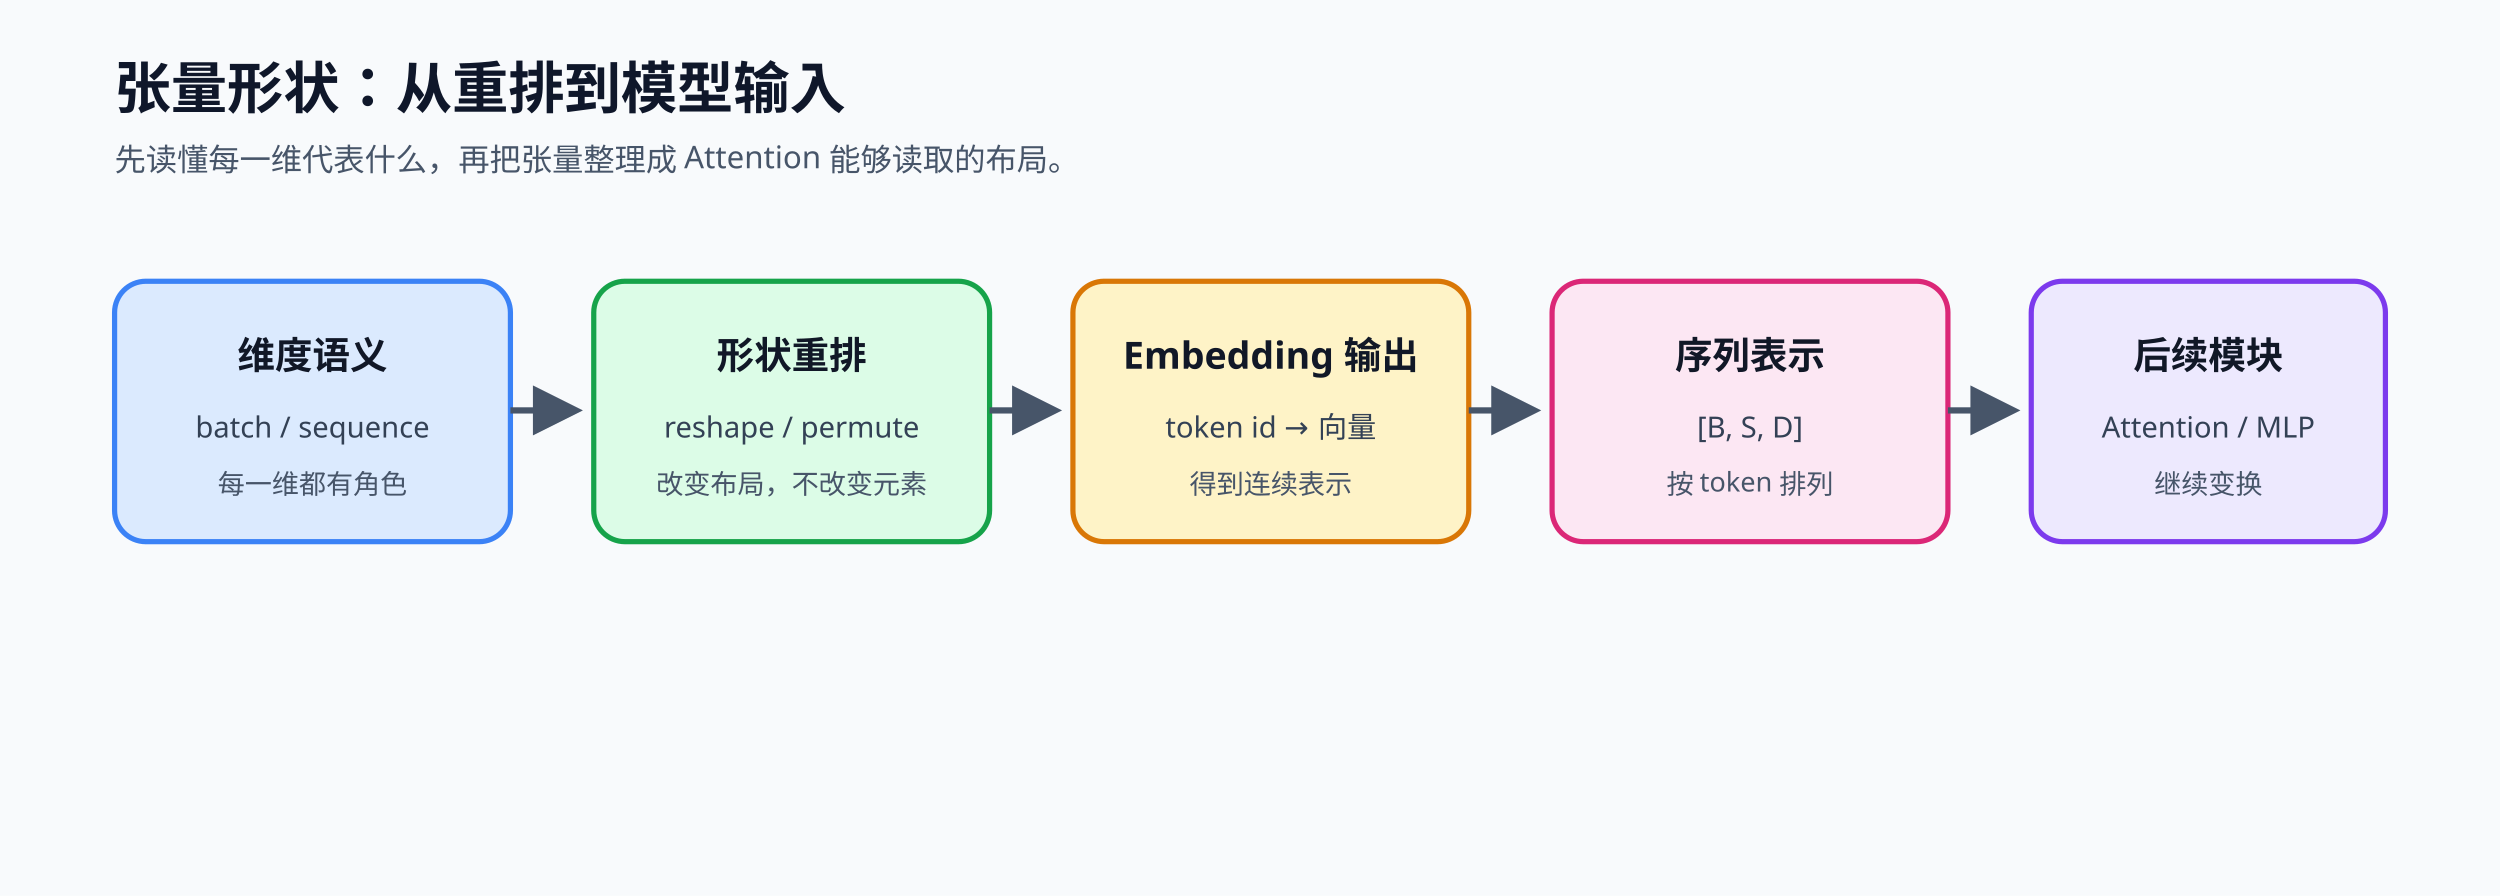
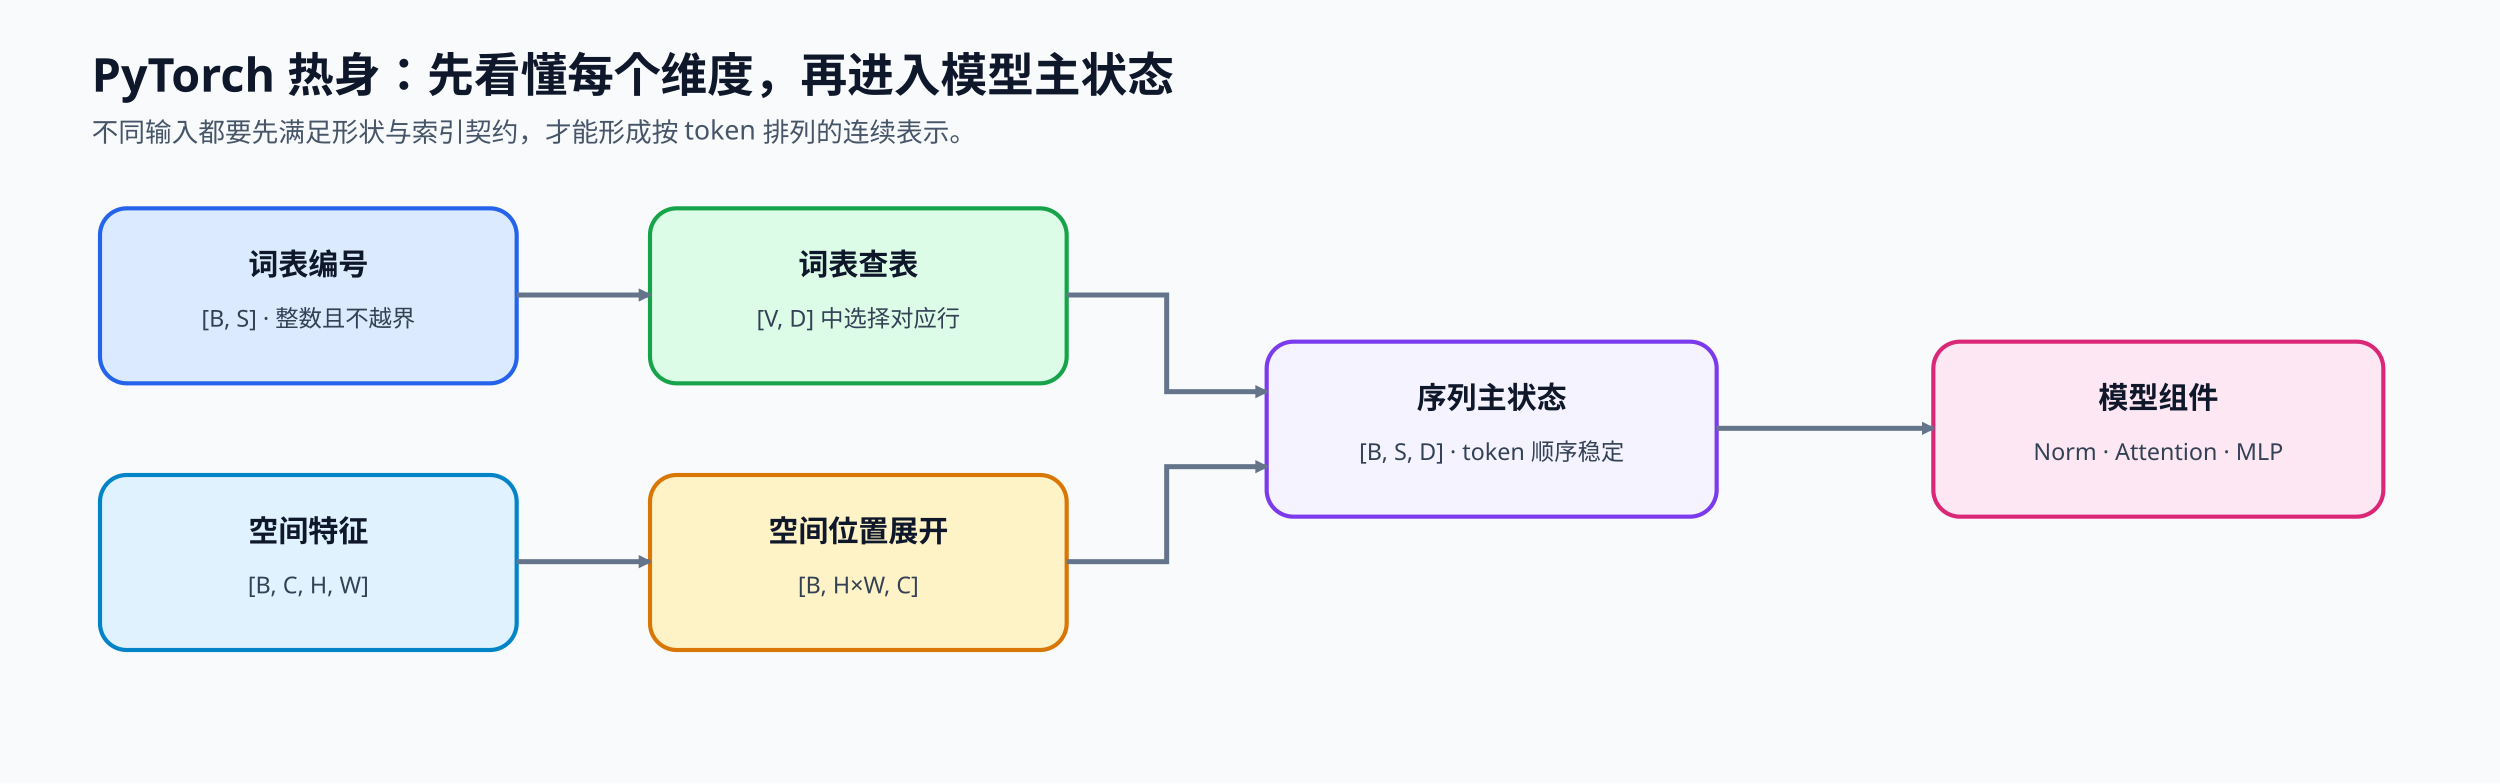
- <svg xmlns="http://www.w3.org/2000/svg" width="1200" height="430" viewBox="0 0 1200 430" role="img" aria-labelledby="title desc">
+ <svg xmlns="http://www.w3.org/2000/svg" width="1500" height="470" viewBox="0 0 1500 470" role="img" aria-labelledby="title desc">
  <defs>
-     <marker id="arrow" viewBox="0 0 10 10" refX="8" refY="5" markerWidth="8" markerHeight="8" orient="auto">
-       <path d="M0 0L10 5L0 10z" fill="#475569" />
+     <style>
+       .title{font:700 28px "Noto Sans SC","Microsoft YaHei",sans-serif;fill:#0f172a}.sub{font:500 16px "Noto Sans SC","Microsoft YaHei",sans-serif;fill:#475569}.head{font:700 18px "Noto Sans SC","Microsoft YaHei",sans-serif;fill:#0f172a}.body{font:500 14px "Noto Sans SC","Microsoft YaHei",sans-serif;fill:#334155}.box{stroke-width:2.5}.arrow{stroke:#64748b;stroke-width:3;fill:none;marker-end:url(#arrow)}
+     </style>
+     <marker id="arrow" markerUnits="userSpaceOnUse" viewBox="0 0 10 10" refX="8.5" refY="5" markerWidth="8" markerHeight="8" orient="auto">
+       <path d="M0 0L10 5L0 10Z" fill="#64748b" />
    </marker>
-     <style>
- .title{font-family:"Noto Sans SC","Microsoft YaHei",sans-serif;font-size:27px;font-weight:700;fill:#0f172a}.sub{font-family:"Noto Sans SC","Microsoft YaHei",sans-serif;font-size:15px;fill:#475569}.head{font-family:"Noto Sans SC","Microsoft YaHei",sans-serif;font-size:18px;font-weight:700;fill:#111827}.body{font-family:"Noto Sans SC","Microsoft YaHei",sans-serif;font-size:14px;fill:#334155}.small{font-family:"Noto Sans SC","Microsoft YaHei",sans-serif;font-size:13px;fill:#475569}.box{stroke-width:2.5;rx:15}.line{stroke:#475569;stroke-width:3;fill:none;marker-end:url(#arrow)}
- </style>
  </defs>
-   <rect width="1200" height="430" fill="#f8fafc" />
-   <text x="55" y="52" class="title">张量形状：从重排到模型输入</text>
-   <text x="55" y="82" class="sub">先读懂每一维代表什么，再把张量整理成 Attention 能够读取的布局。</text>
-   <rect x="55" y="135" width="190" height="125" fill="#dbeafe" class="box" stroke="#3b82f6" />
-   <text x="150" y="177" text-anchor="middle" class="head">维度语义</text>
-   <text x="150" y="210" text-anchor="middle" class="body">batch / sequence</text>
-   <text x="150" y="237" text-anchor="middle" class="small">每一维都有角色</text>
-   <rect x="285" y="135" width="190" height="125" fill="#dcfce7" class="box" stroke="#16a34a" />
-   <text x="380" y="177" text-anchor="middle" class="head">形状重排</text>
-   <text x="380" y="210" text-anchor="middle" class="body">reshape / permute</text>
-   <text x="380" y="237" text-anchor="middle" class="small">改变布局，不改变元素</text>
-   <rect x="515" y="135" width="190" height="125" fill="#fef3c7" class="box" stroke="#d97706" />
-   <text x="610" y="177" text-anchor="middle" class="head">Embedding 输出</text>
-   <text x="610" y="210" text-anchor="middle" class="body">token id → 向量</text>
-   <text x="610" y="237" text-anchor="middle" class="small">得到连续表示</text>
-   <rect x="745" y="135" width="190" height="125" fill="#fce7f3" class="box" stroke="#db2777" />
-   <text x="840" y="177" text-anchor="middle" class="head">序列表示</text>
-   <text x="840" y="210" text-anchor="middle" class="body">[B, S, D]</text>
-   <text x="840" y="237" text-anchor="middle" class="small">按 token 排列</text>
-   <rect x="975" y="135" width="170" height="125" fill="#ede9fe" class="box" stroke="#7c3aed" />
-   <text x="1060" y="177" text-anchor="middle" class="head">后续模块</text>
-   <text x="1060" y="210" text-anchor="middle" class="body">Attention / MLP</text>
-   <text x="1060" y="237" text-anchor="middle" class="small">继续变换</text>
-   <path d="M245 197H275" class="line" />
-   <path d="M475 197H505" class="line" />
-   <path d="M705 197H735" class="line" />
-   <path d="M935 197H965" class="line" />
+   <rect width="1500" height="470" fill="#f8fafc" />
+   <text x="55" y="55" class="title">PyTorch 热身：先看懂每个维度，再进入模型主状态</text>
+   <text x="55" y="85" class="sub">不同输入都要先满足形状与索引契约，才能形成按 token 排列的连续表示。</text>
+   <rect x="60" y="125" width="250" height="105" rx="16" fill="#dbeafe" stroke="#2563eb" class="box" />
+   <text x="185" y="165" text-anchor="middle" class="head">词表编号</text>
+   <text x="185" y="196" text-anchor="middle" class="body">[B, S] · 整数且不越界</text>
+   <rect x="390" y="125" width="250" height="105" rx="16" fill="#dcfce7" stroke="#16a34a" class="box" />
+   <text x="515" y="165" text-anchor="middle" class="head">词表查表</text>
+   <text x="515" y="196" text-anchor="middle" class="body">[V, D] 中选择对应行</text>
+   <rect x="60" y="285" width="250" height="105" rx="16" fill="#e0f2fe" stroke="#0284c7" class="box" />
+   <text x="185" y="325" text-anchor="middle" class="head">空间特征</text>
+   <text x="185" y="356" text-anchor="middle" class="body">[B, C, H, W]</text>
+   <rect x="390" y="285" width="250" height="105" rx="16" fill="#fef3c7" stroke="#d97706" class="box" />
+   <text x="515" y="325" text-anchor="middle" class="head">空间位置展开</text>
+   <text x="515" y="356" text-anchor="middle" class="body">[B, H×W, C]</text>
+   <rect x="760" y="205" width="270" height="105" rx="16" fill="#f5f3ff" stroke="#7c3aed" class="box" />
+   <text x="895" y="245" text-anchor="middle" class="head">序列主状态</text>
+   <text x="895" y="276" text-anchor="middle" class="body">[B, S, D] · token 顺序稳定</text>
+   <rect x="1160" y="205" width="270" height="105" rx="16" fill="#fce7f3" stroke="#db2777" class="box" />
+   <text x="1295" y="245" text-anchor="middle" class="head">模型组件</text>
+   <text x="1295" y="276" text-anchor="middle" class="body">Norm · Attention · MLP</text>
+   <path d="M310 177H390" class="arrow" />
+   <path d="M310 337H390" class="arrow" />
+   <path d="M640 177H700V235H760" class="arrow" />
+   <path d="M640 337H700V280H760" class="arrow" />
+   <path d="M1030 257H1160" class="arrow" />
</svg>
